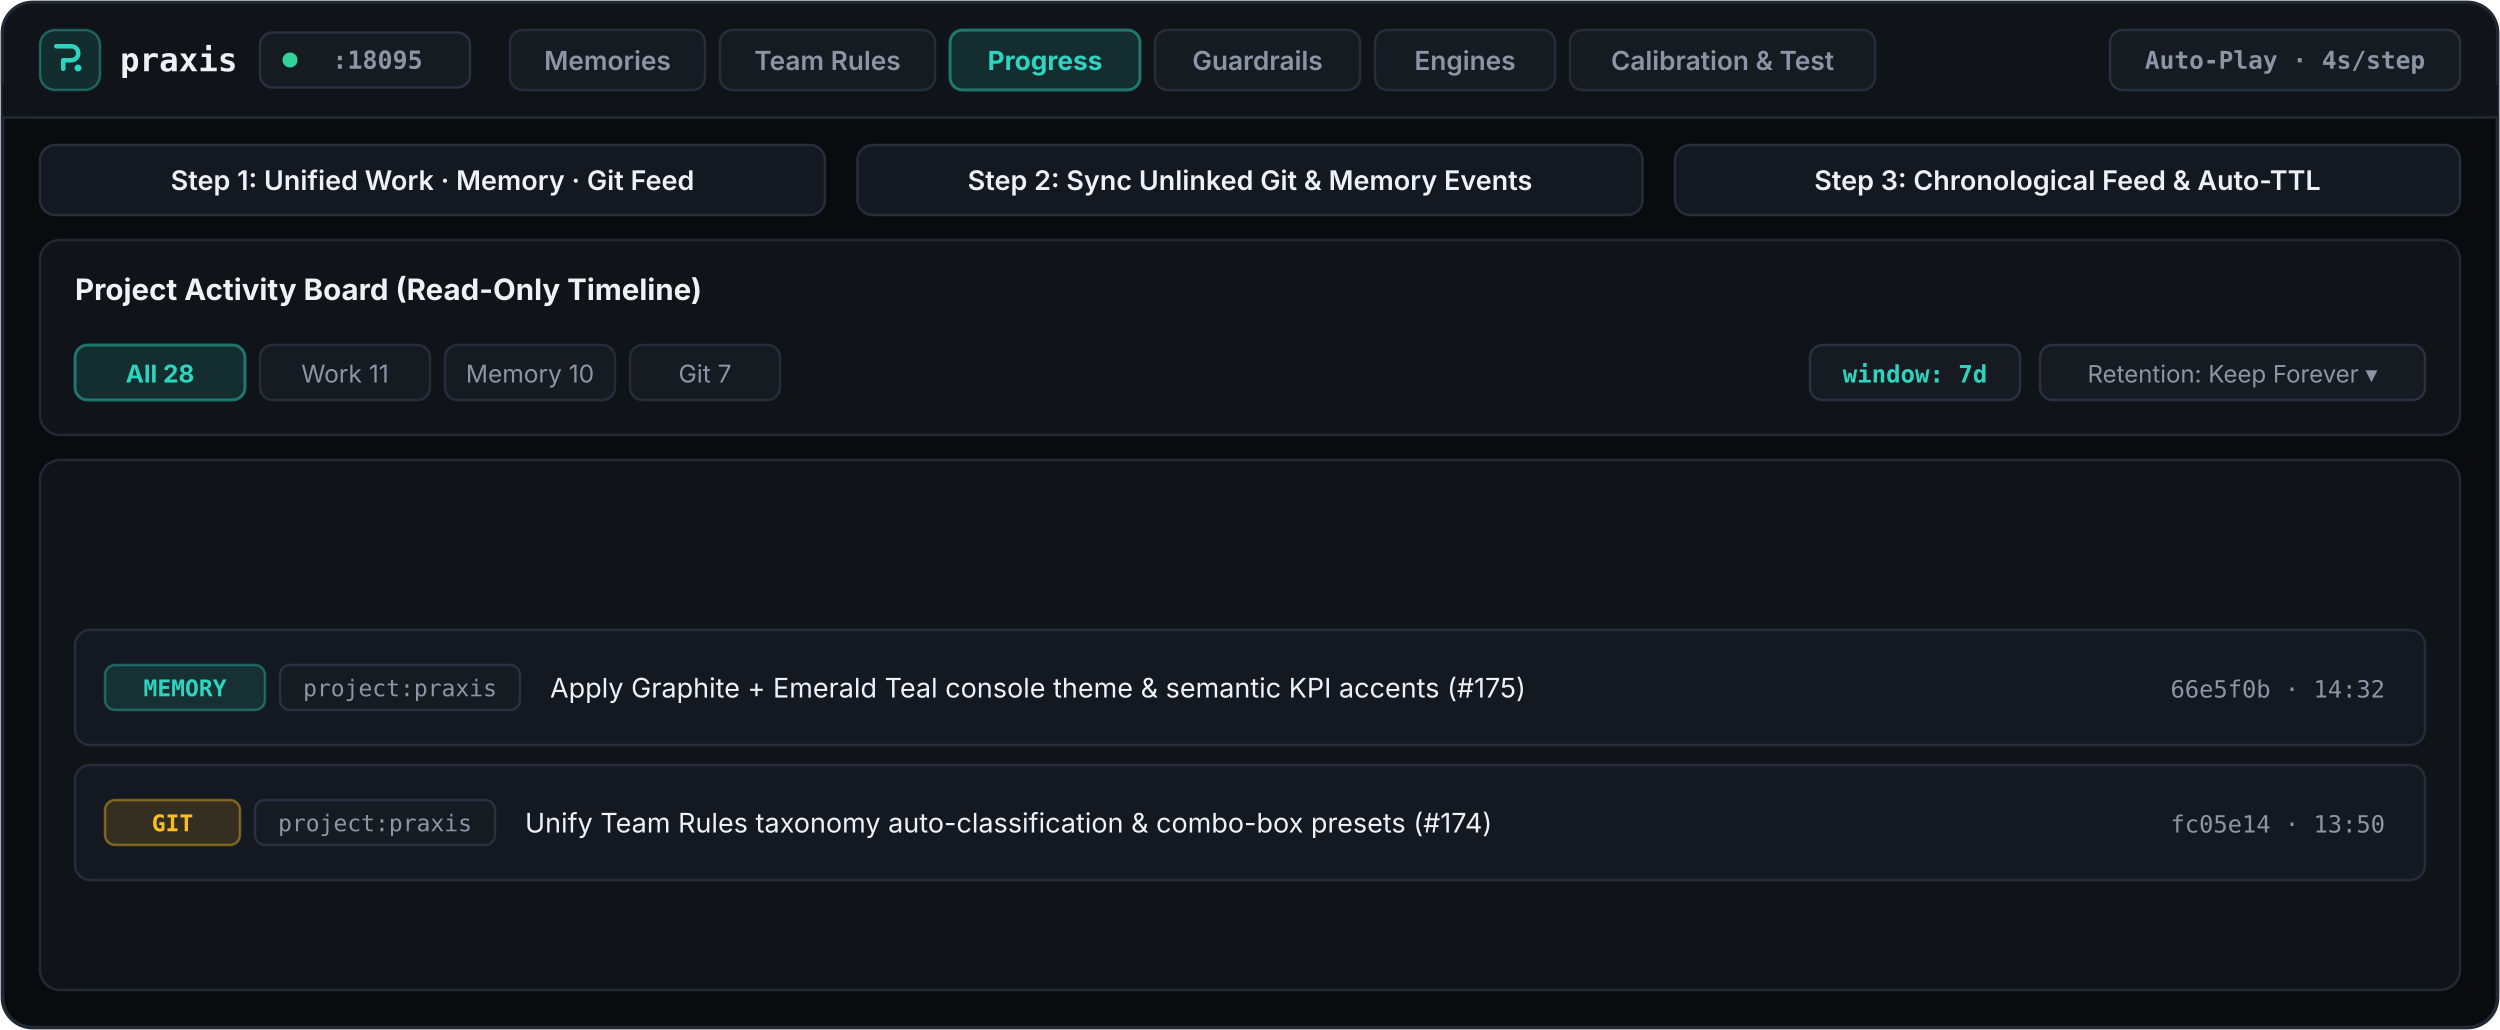
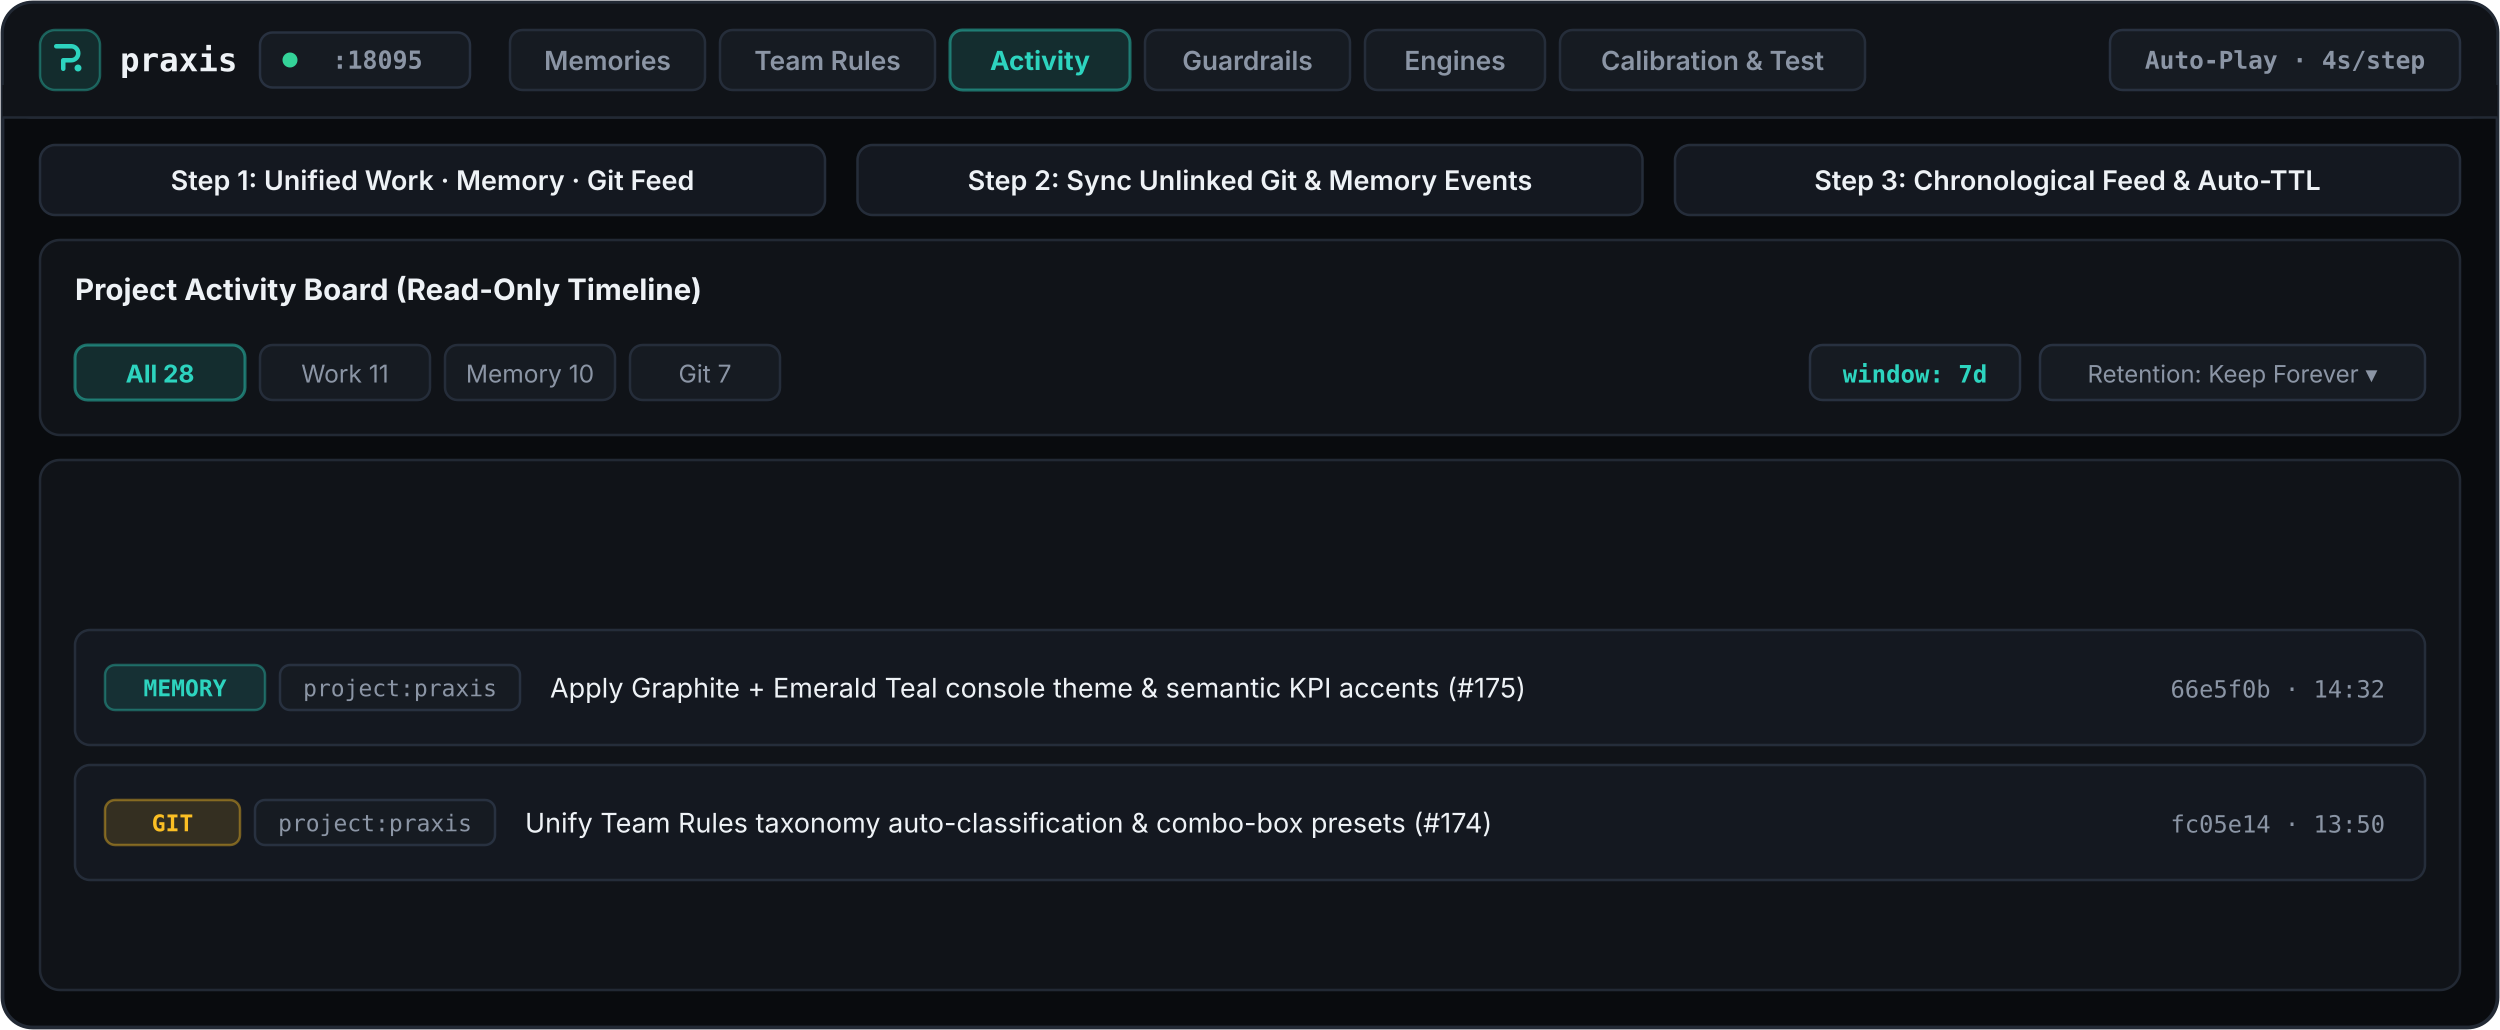
<svg xmlns="http://www.w3.org/2000/svg" viewBox="0 0 1000 412" width="100%" height="100%" role="img" aria-label="Web Console Progress Activity Board Simulation">
  <style>
    .outer { fill: #090b0e; stroke: #222934; stroke-width: 1.5; }
    .topbar { fill: #101318; stroke: #222934; stroke-width: 1; }
    .card { fill: #101318; stroke: #222934; stroke-width: 1; }
    .sub { fill: #141820; stroke: #252d3a; stroke-width: 1; }
    .sub-hi { fill: rgba(45, 212, 191, 0.10); stroke: rgba(45, 212, 191, 0.42); stroke-width: 1.2; }
    .sub-ok { fill: rgba(52, 211, 153, 0.10); stroke: rgba(52, 211, 153, 0.42); stroke-width: 1.2; }
    .sub-warn { fill: rgba(251, 191, 36, 0.10); stroke: rgba(251, 191, 36, 0.42); stroke-width: 1.2; }
    .sub-err { fill: rgba(248, 113, 113, 0.10); stroke: rgba(248, 113, 113, 0.45); stroke-width: 1.2; }
    .nav-shell { fill: #101318; stroke: #222934; stroke-width: 1; }
    .pill-idle { fill: #161b22; stroke: #252d3a; stroke-width: 1; }
    .pill-act { fill: rgba(45, 212, 191, 0.14); stroke: rgba(45, 212, 191, 0.48); stroke-width: 1.2; }
    .b-ok { fill: rgba(52, 211, 153, 0.14); stroke: rgba(52, 211, 153, 0.42); stroke-width: 1; }
    .b-err { fill: rgba(248, 113, 113, 0.14); stroke: rgba(248, 113, 113, 0.42); stroke-width: 1; }
    .b-warn { fill: rgba(251, 191, 36, 0.14); stroke: rgba(251, 191, 36, 0.42); stroke-width: 1; }
    .b-info { fill: rgba(45, 212, 191, 0.13); stroke: rgba(45, 212, 191, 0.38); stroke-width: 1; }
    .b-mut { fill: #161b22; stroke: #283140; stroke-width: 1; }
    .sans { font-family: "Inter", "Pretendard", -apple-system, BlinkMacSystemFont, "Segoe UI", "Apple SD Gothic Neo", "Noto Sans KR", sans-serif; }
    .mono { font-family: "JetBrains Mono", "SF Mono", Menlo, Consolas, monospace; }
    .t-pri { fill: #eef2f6; }
    .t-sec { fill: #8b95a5; }
    .t-mut { fill: #606b7b; }
    .t-acc { fill: #2dd4bf; }
    .t-ok { fill: #34d399; }
    .t-warn { fill: #fbbf24; }
    .t-err { fill: #f87171; }
    .btn-pri { fill: #0f766e; stroke: #2dd4bf; stroke-width: 1; }
    .f1, .f2, .f3 { opacity: 0; }
    .f1 { animation: loop1 12s infinite; }
    .f2 { animation: loop2 12s infinite; }
    .f3 { animation: loop3 12s infinite; }
    @keyframes loop1 { 0%, 31% { opacity: 1; } 34%, 100% { opacity: 0; } }
    @keyframes loop2 { 0%, 32% { opacity: 0; } 34%, 65% { opacity: 1; } 68%, 100% { opacity: 0; } }
    @keyframes loop3 { 0%, 66% { opacity: 0; } 68%, 98% { opacity: 1; } 100% { opacity: 0; } }
</style>
  <rect class="outer" x="1" y="1" width="998" height="410" rx="12" />
  <rect class="topbar" x="1" y="1" width="998" height="46" rx="12" />
  <rect x="1" y="34" width="998" height="13" fill="#101318" />
  <line x1="1" y1="47" x2="999" y2="47" stroke="#222934" stroke-width="1" />
  <rect class="b-info" x="16" y="12" width="24" height="24" rx="6" />
  <path d="M22.5 18.5h6a2.8 2.8 0 0 1 0 5.6h-3.2v3.4" fill="none" stroke="#2dd4bf" stroke-width="1.8" stroke-linecap="round" stroke-linejoin="round" />
  <circle cx="31.2" cy="27.2" r="1.4" fill="#2dd4bf" />
  <text x="48" y="28.5" class="mono t-pri" font-size="13" font-weight="700">praxis</text>
  <rect class="b-mut" x="104" y="13" width="84" height="22" rx="5" />
  <circle cx="116" cy="24" r="3" fill="#34d399" />
  <text x="151" y="27.5" text-anchor="middle" class="mono t-sec" font-size="10" font-weight="600">:18095</text>
  <rect class="pill-idle" x="204" y="12" width="78" height="24" rx="5" />
  <text x="243.0" y="28" text-anchor="middle" class="sans t-sec" font-size="10.5" font-weight="600">Memories</text>
  <rect class="pill-idle" x="288" y="12" width="86" height="24" rx="5" />
  <text x="331.0" y="28" text-anchor="middle" class="sans t-sec" font-size="10.5" font-weight="600">Team Rules</text>
-   <rect class="pill-act" x="380" y="12" width="76" height="24" rx="5" />
-   <text x="418.0" y="28" text-anchor="middle" class="sans t-acc" font-size="10.5" font-weight="700">Progress</text>
-   <rect class="pill-idle" x="462" y="12" width="82" height="24" rx="5" />
-   <text x="503.0" y="28" text-anchor="middle" class="sans t-sec" font-size="10.5" font-weight="600">Guardrails</text>
-   <rect class="pill-idle" x="550" y="12" width="72" height="24" rx="5" />
-   <text x="586.0" y="28" text-anchor="middle" class="sans t-sec" font-size="10.5" font-weight="600">Engines</text>
-   <rect class="pill-idle" x="628" y="12" width="122" height="24" rx="5" />
-   <text x="689.0" y="28" text-anchor="middle" class="sans t-sec" font-size="10.5" font-weight="600">Calibration &amp; Test</text>
+   <rect class="pill-act" x="380" y="12" width="72" height="24" rx="5" />
+   <text x="416.0" y="28" text-anchor="middle" class="sans t-acc" font-size="10.5" font-weight="700">Activity</text>
+   <rect class="pill-idle" x="458" y="12" width="82" height="24" rx="5" />
+   <text x="499.0" y="28" text-anchor="middle" class="sans t-sec" font-size="10.5" font-weight="600">Guardrails</text>
+   <rect class="pill-idle" x="546" y="12" width="72" height="24" rx="5" />
+   <text x="582.0" y="28" text-anchor="middle" class="sans t-sec" font-size="10.5" font-weight="600">Engines</text>
+   <rect class="pill-idle" x="624" y="12" width="122" height="24" rx="5" />
+   <text x="685.0" y="28" text-anchor="middle" class="sans t-sec" font-size="10.5" font-weight="600">Calibration &amp; Test</text>
  <rect class="b-mut" x="844" y="12" width="140" height="24" rx="5" />
  <text x="914" y="27.5" text-anchor="middle" class="mono t-sec" font-size="9.8" font-weight="600">Auto-Play · 4s/step</text>
  <rect class="sub" x="16" y="58" width="314" height="28" rx="6" />
  <g class="f1">
    <rect class="sub-hi" x="16" y="58" width="314" height="28" rx="6" />
  </g>
  <text x="173" y="76" text-anchor="middle" class="sans t-pri" font-size="10.8" font-weight="600">Step 1: Unified Work · Memory · Git Feed</text>
  <rect class="sub" x="343" y="58" width="314" height="28" rx="6" />
  <g class="f2">
    <rect class="sub-hi" x="343" y="58" width="314" height="28" rx="6" />
  </g>
  <text x="500" y="76" text-anchor="middle" class="sans t-pri" font-size="10.8" font-weight="600">Step 2: Sync Unlinked Git &amp; Memory Events</text>
  <rect class="sub" x="670" y="58" width="314" height="28" rx="6" />
  <g class="f3">
    <rect class="sub-hi" x="670" y="58" width="314" height="28" rx="6" />
  </g>
  <text x="827" y="76" text-anchor="middle" class="sans t-pri" font-size="10.8" font-weight="600">Step 3: Chronological Feed &amp; Auto-TTL</text>
  <rect class="card" x="16" y="96" width="968" height="78" rx="8" />
  <text x="30" y="120" class="sans t-pri" font-size="11.8" font-weight="700">Project Activity Board (Read-Only Timeline)</text>
  <g class="f1">
    <rect class="b-warn" x="634" y="104" width="194" height="22" rx="5" />
    <text x="731" y="119" text-anchor="middle" class="mono t-warn" font-size="9.8" font-weight="700">↻ Needs Sync · 1 new commit</text>
    <rect class="pill-idle" x="836" y="104" width="134" height="22" rx="5" />
    <text x="903" y="119" text-anchor="middle" class="sans t-pri" font-size="10" font-weight="600">↻ Sync Memory &amp; Git</text>
  </g>
  <g class="f2">
    <rect class="b-warn" x="634" y="104" width="194" height="22" rx="5" />
    <text x="731" y="119" text-anchor="middle" class="mono t-warn" font-size="9.8" font-weight="700">↻ Needs Sync · 1 new commit</text>
    <rect class="btn-pri" x="836" y="104" width="134" height="22" rx="5" />
    <text x="903" y="119" text-anchor="middle" class="sans t-pri" font-size="10" font-weight="700">↻ Sync Memory &amp; Git</text>
  </g>
  <g class="f3">
    <rect class="b-ok" x="654" y="104" width="174" height="22" rx="5" />
    <text x="741" y="119" text-anchor="middle" class="mono t-ok" font-size="9.8" font-weight="700">✓ In Sync · bc4576d</text>
    <rect class="pill-idle" x="836" y="104" width="134" height="22" rx="5" />
    <text x="903" y="119" text-anchor="middle" class="sans t-sec" font-size="10" font-weight="600">↻ Sync Memory &amp; Git</text>
  </g>
  <rect class="pill-act" x="30" y="138" width="68" height="22" rx="5" />
  <text x="64" y="153" text-anchor="middle" class="sans t-acc" font-size="9.8" font-weight="700">All 28</text>
  <rect class="pill-idle" x="104" y="138" width="68" height="22" rx="5" />
  <text x="138" y="153" text-anchor="middle" class="sans t-sec" font-size="9.8">Work 11</text>
  <rect class="pill-idle" x="178" y="138" width="68" height="22" rx="5" />
  <text x="212" y="153" text-anchor="middle" class="sans t-sec" font-size="9.8">Memory 10</text>
  <rect class="pill-idle" x="252" y="138" width="60" height="22" rx="5" />
  <text x="282" y="153" text-anchor="middle" class="sans t-sec" font-size="9.8">Git 7</text>
  <rect class="b-mut" x="724" y="138" width="84" height="22" rx="5" />
  <text x="766" y="153" text-anchor="middle" class="mono t-acc" font-size="9.6" font-weight="600">window: 7d</text>
  <rect class="b-mut" x="816" y="138" width="154" height="22" rx="5" />
  <text x="893" y="153" text-anchor="middle" class="sans t-sec" font-size="9.6">Retention: Keep Forever ▾</text>
  <rect class="card" x="16" y="184" width="968" height="212" rx="8" />
  <g class="f3">
    <rect class="sub-ok" x="30" y="198" width="940" height="46" rx="6" />
    <rect class="b-ok" x="42" y="212" width="54" height="18" rx="4" />
    <text x="69" y="224.5" text-anchor="middle" class="mono t-ok" font-size="9.2" font-weight="700">WORK</text>
    <rect class="b-info" x="102" y="212" width="96" height="18" rx="4" />
    <text x="150" y="224.5" text-anchor="middle" class="mono t-acc" font-size="9.2">project:praxis</text>
    <text x="210" y="225" class="sans t-pri" font-size="10.8" font-weight="600">Eliminate scrollbar overflow on recent calls telemetry spark chart</text>
    <text x="954" y="225" text-anchor="end" class="mono t-ok" font-size="9.5">bc4576d · 15:10</text>
  </g>
  <rect class="sub" x="30" y="252" width="940" height="46" rx="6" />
  <rect class="b-info" x="42" y="266" width="64" height="18" rx="4" />
  <text x="74" y="278.5" text-anchor="middle" class="mono t-acc" font-size="9.2" font-weight="700">MEMORY</text>
  <rect class="b-mut" x="112" y="266" width="96" height="18" rx="4" />
  <text x="160" y="278.5" text-anchor="middle" class="mono t-sec" font-size="9.2">project:praxis</text>
  <text x="220" y="279" class="sans t-pri" font-size="10.8">Apply Graphite + Emerald Teal console theme &amp; semantic KPI accents (#175)</text>
  <text x="954" y="279" text-anchor="end" class="mono t-sec" font-size="9.5">66e5f0b · 14:32</text>
  <rect class="sub" x="30" y="306" width="940" height="46" rx="6" />
  <rect class="b-warn" x="42" y="320" width="54" height="18" rx="4" />
  <text x="69" y="332.5" text-anchor="middle" class="mono t-warn" font-size="9.2" font-weight="700">GIT</text>
  <rect class="b-mut" x="102" y="320" width="96" height="18" rx="4" />
  <text x="150" y="332.5" text-anchor="middle" class="mono t-sec" font-size="9.2">project:praxis</text>
  <text x="210" y="333" class="sans t-pri" font-size="10.8">Unify Team Rules taxonomy auto-classification &amp; combo-box presets (#174)</text>
  <text x="954" y="333" text-anchor="end" class="mono t-sec" font-size="9.5">fc05e14 · 13:50</text>
</svg>
